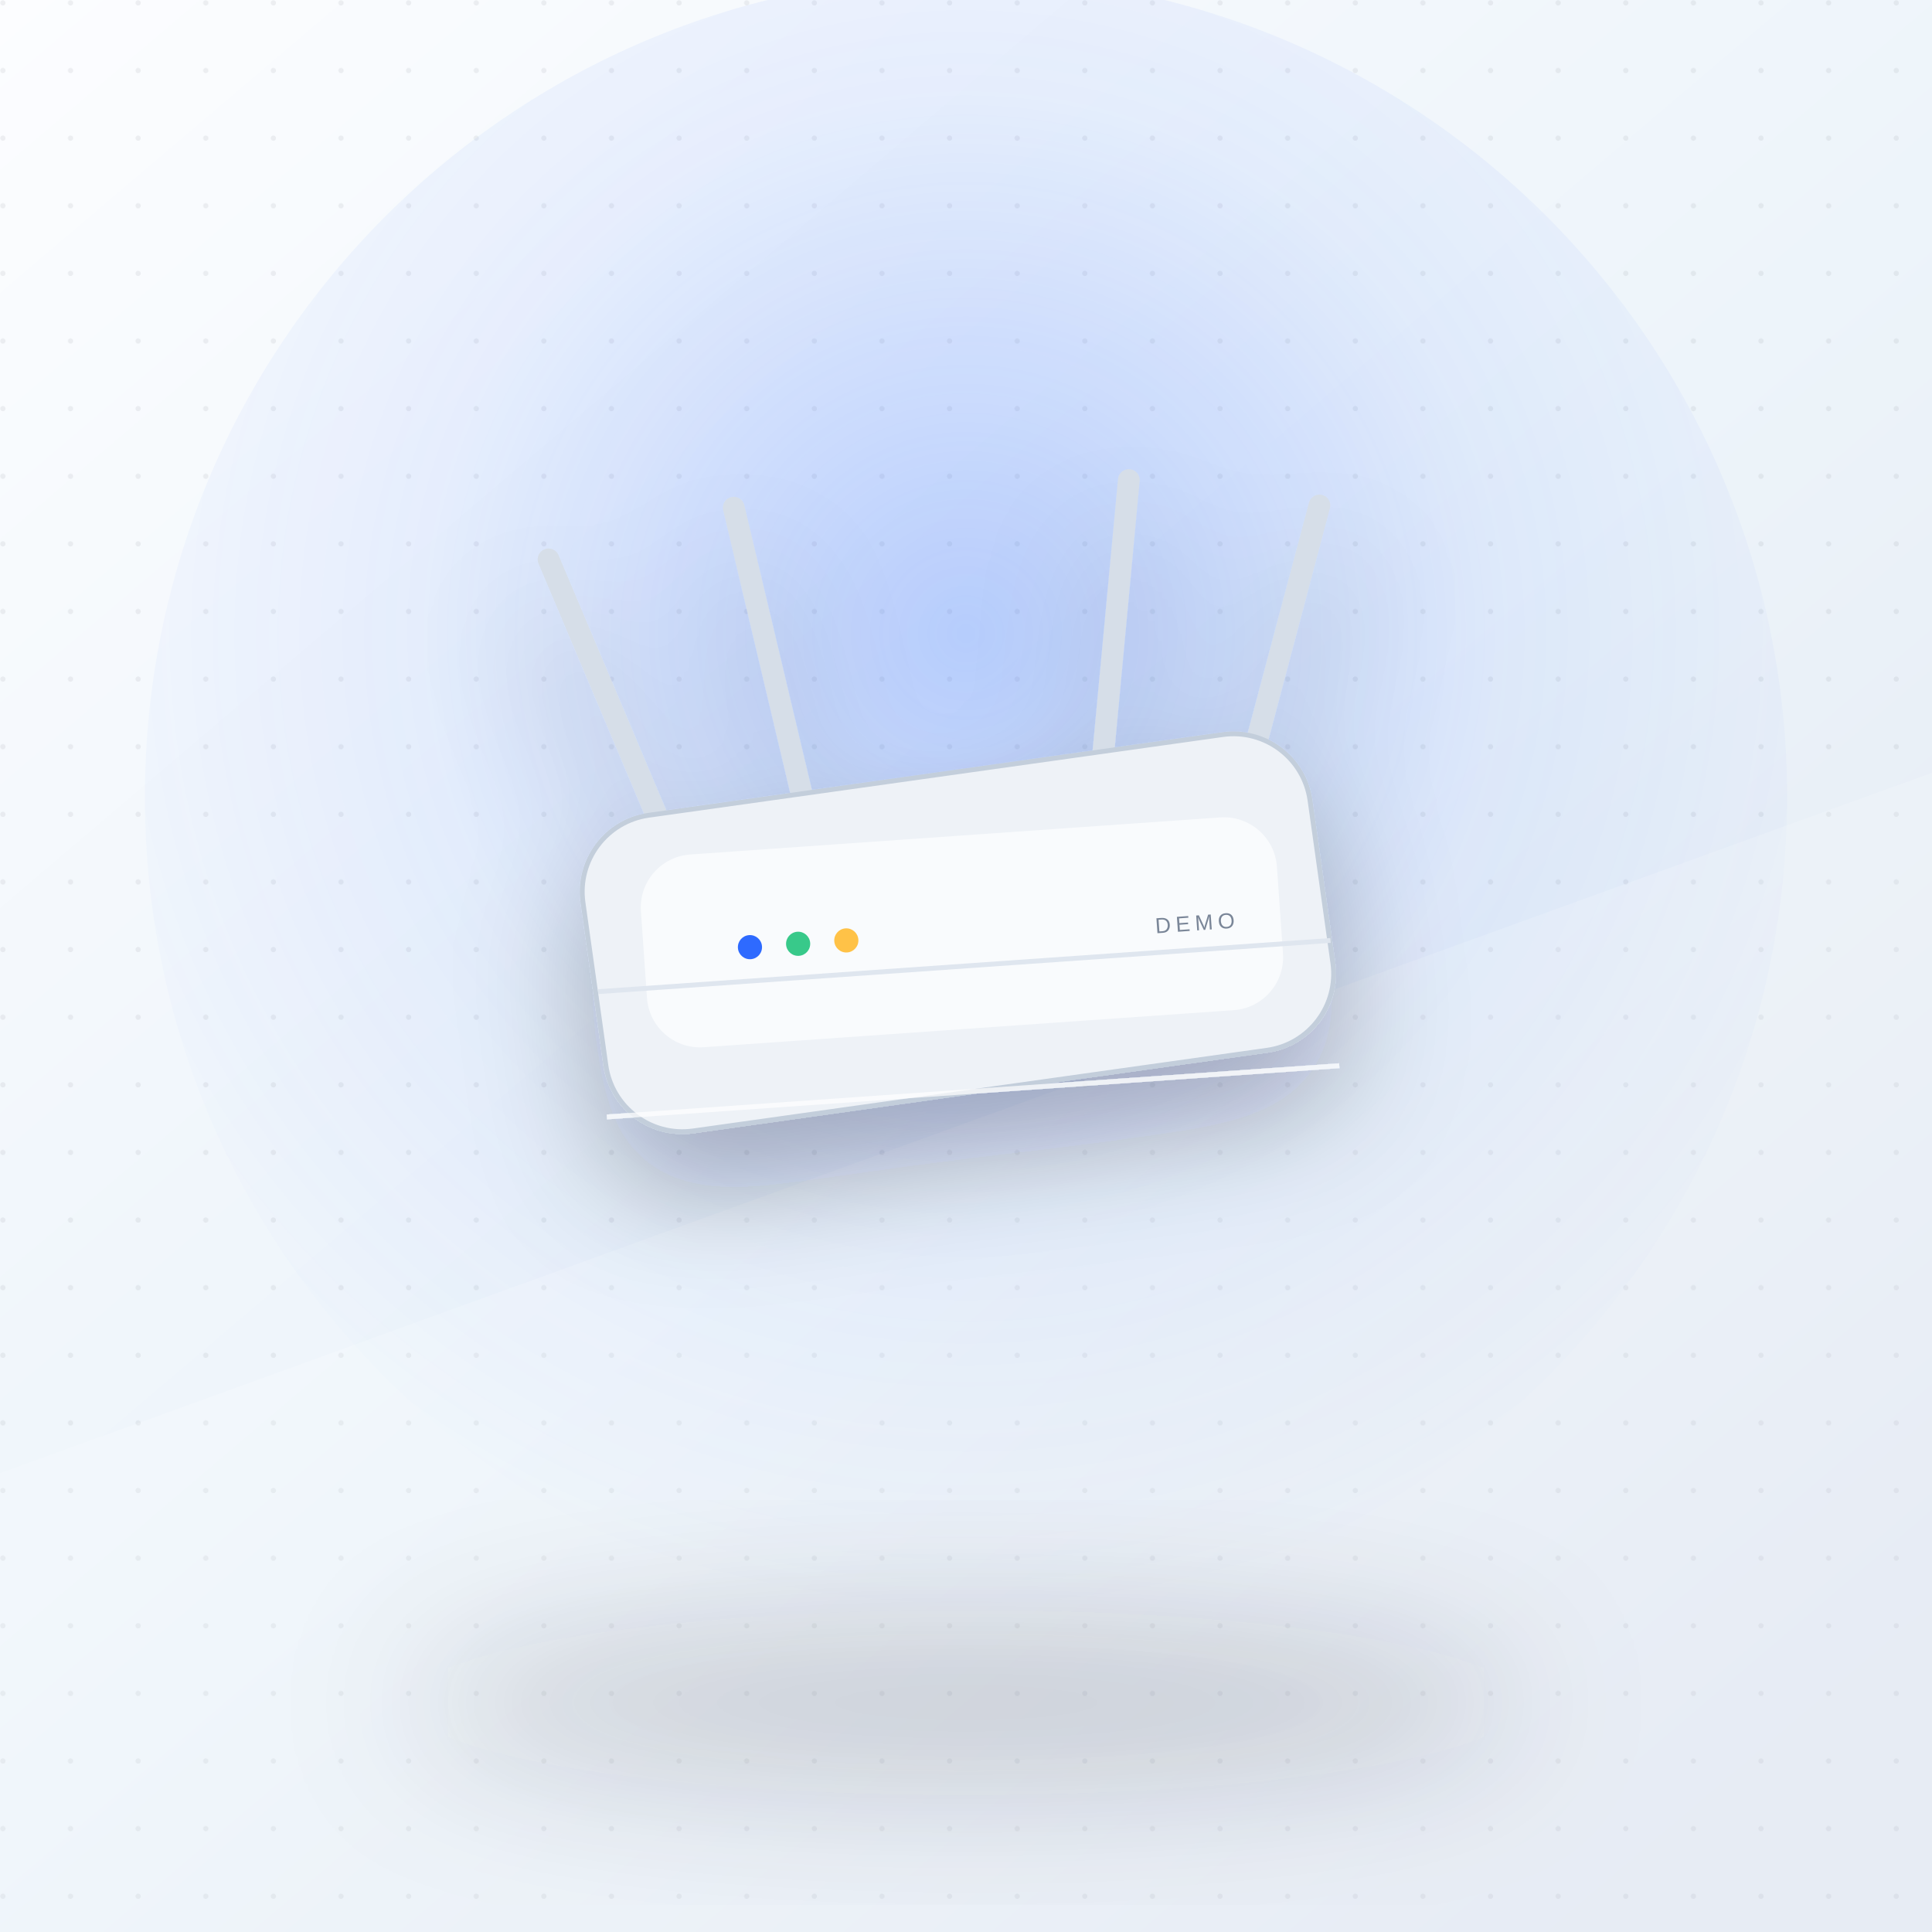
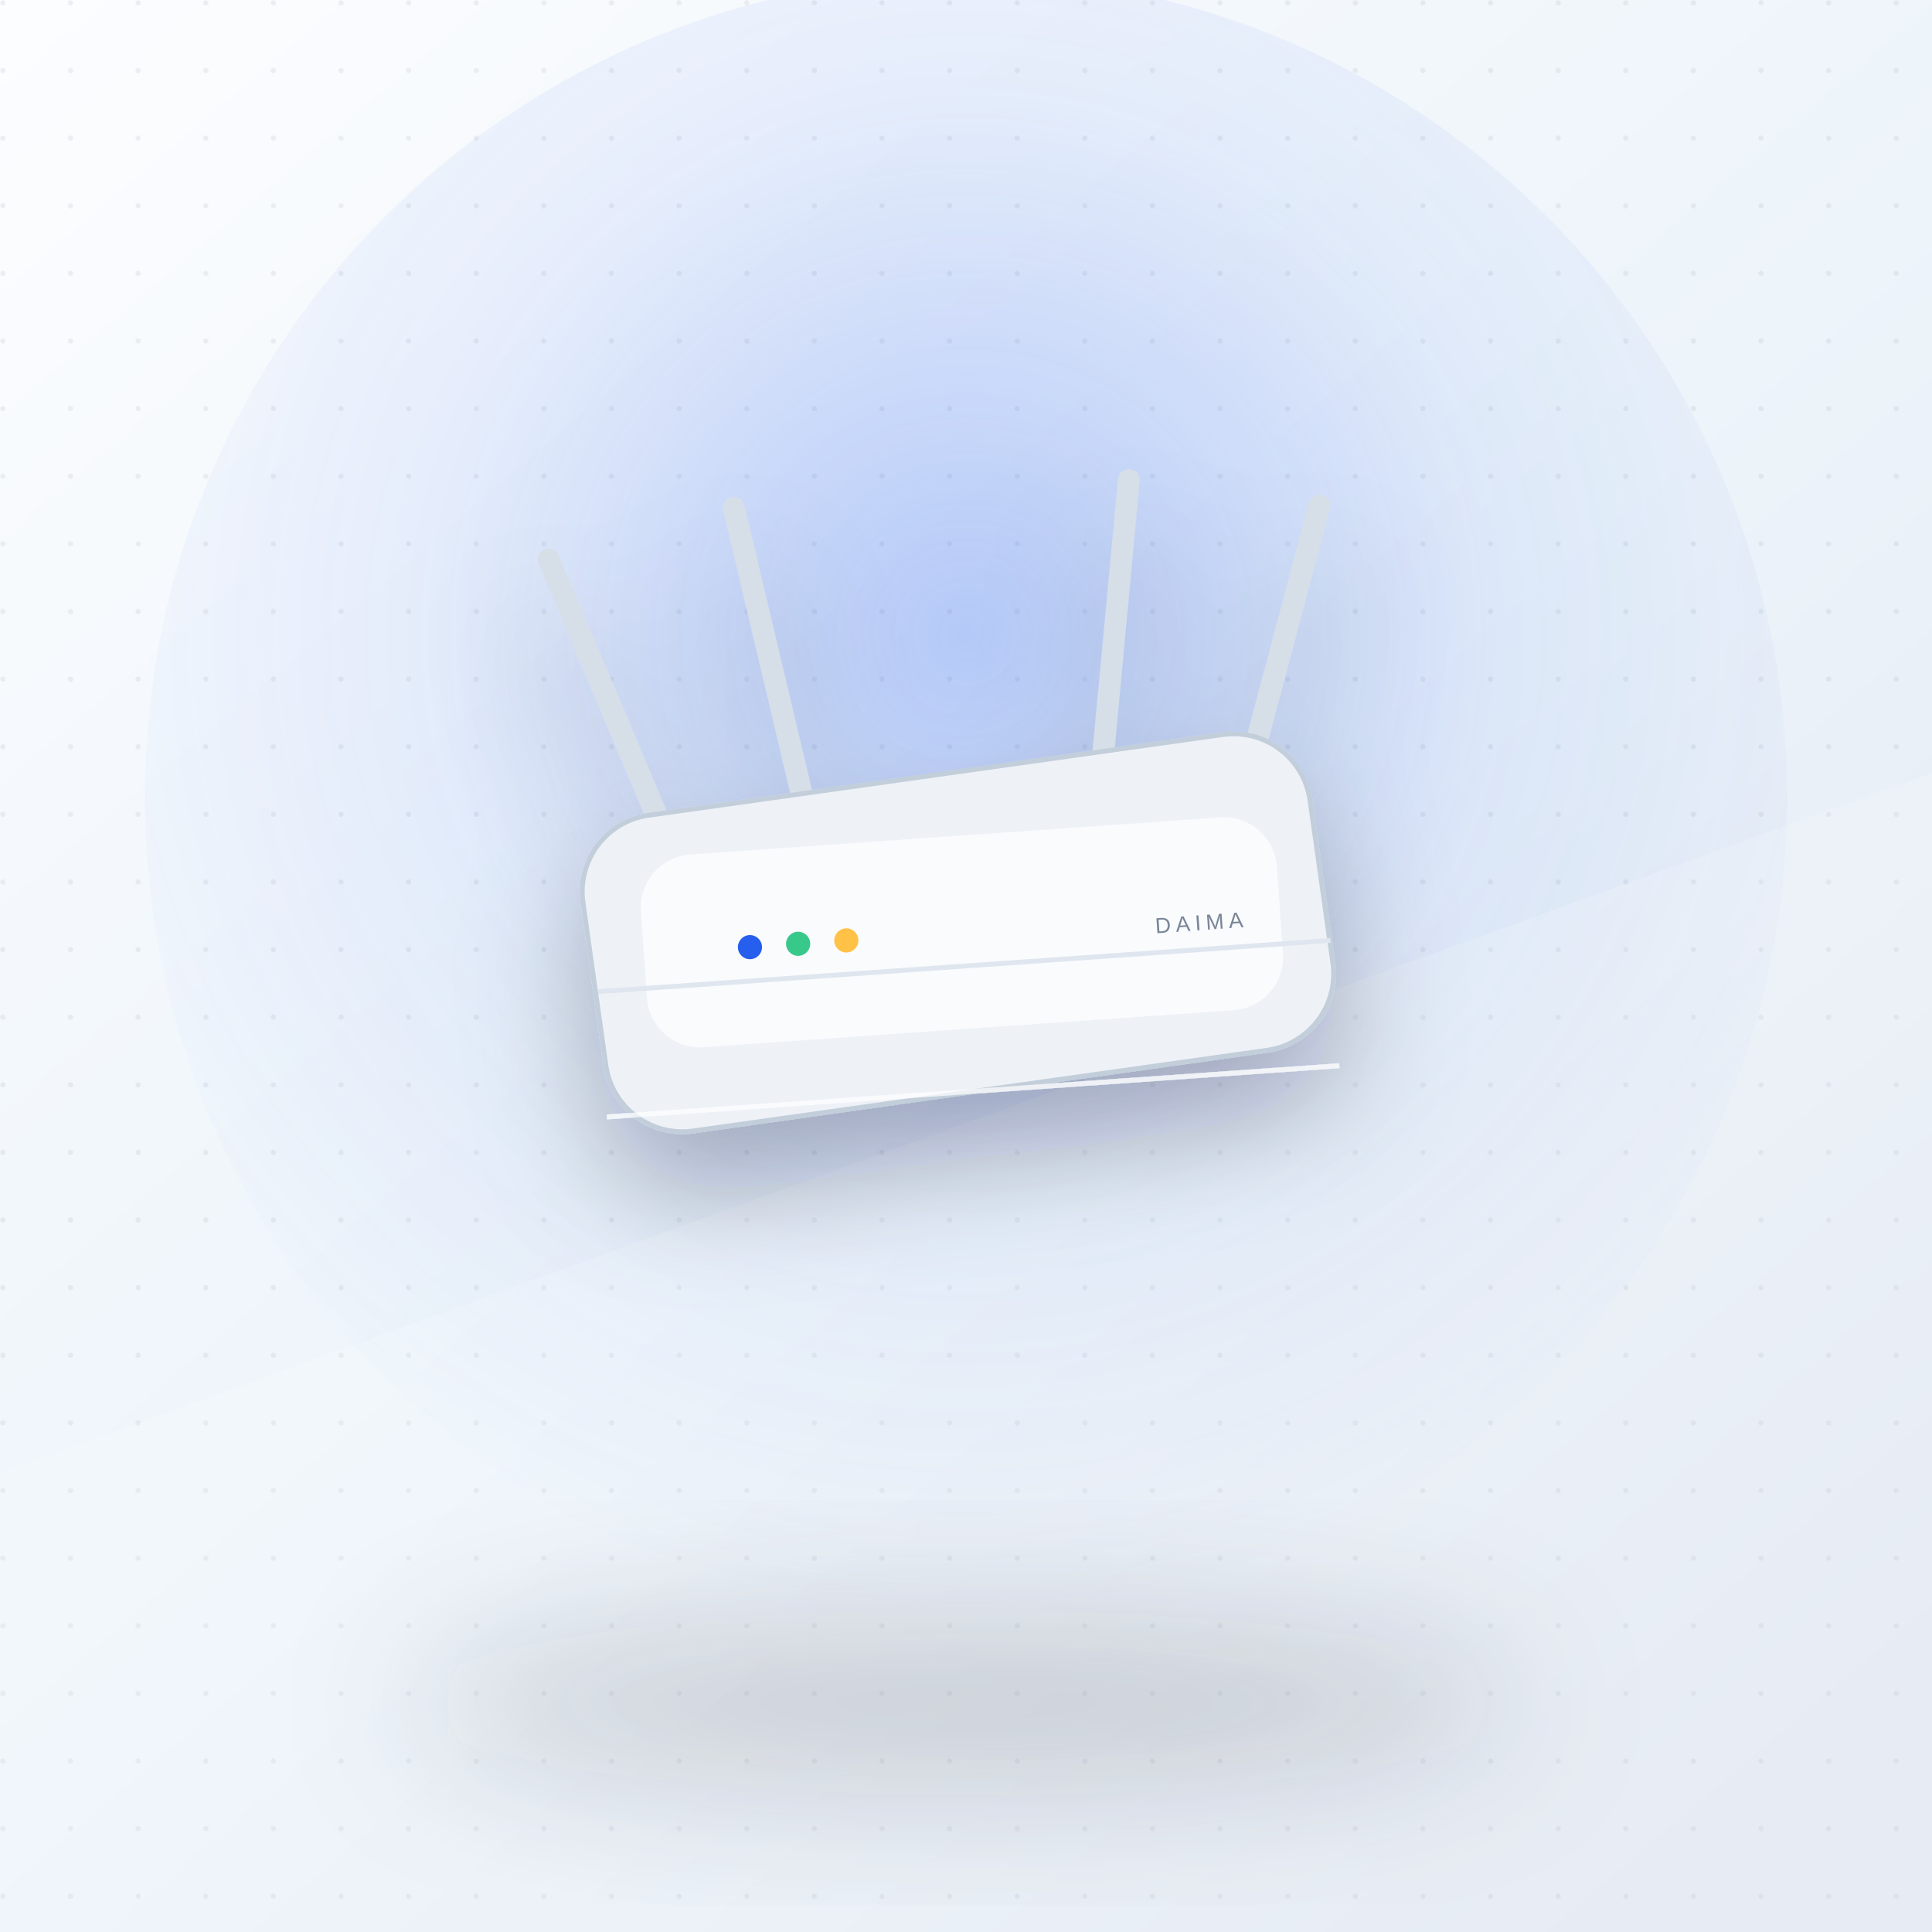
- <svg xmlns="http://www.w3.org/2000/svg" viewBox="0 0 800 800" width="800" height="800" role="img" aria-label="Illustrative product render — demonstration catalogue">
+ <svg xmlns="http://www.w3.org/2000/svg" viewBox="0 0 800 800" width="800" height="800" role="img" aria-label="Product image from the Daima Communications catalogue">
  <defs>
    <linearGradient id="awifirouter-bg" x1="0" y1="0" x2=".85" y2="1">
      <stop offset="0" stop-color="#fcfdff" />
      <stop offset=".55" stop-color="#edf4fa" />
      <stop offset="1" stop-color="#e2e8f2" />
    </linearGradient>
    <radialGradient id="awifirouter-glow" cx="50%" cy="40%" r="60%">
-       <stop offset="0" stop-color="#2f6bff" stop-opacity=".30" />
-       <stop offset=".55" stop-color="#2f6bff" stop-opacity=".08" />
-       <stop offset="1" stop-color="#2f6bff" stop-opacity="0" />
+       <stop offset="0" stop-color="#285fee" stop-opacity=".30" />
+       <stop offset=".55" stop-color="#285fee" stop-opacity=".08" />
+       <stop offset="1" stop-color="#285fee" stop-opacity="0" />
    </radialGradient>
    <pattern id="awifirouter-dots" width="28" height="28" patternUnits="userSpaceOnUse">
      <circle cx="1.2" cy="1.2" r="1.1" fill="#0a1020" opacity=".06" />
    </pattern>
    <filter id="awifirouter-sh" x="-60%" y="-60%" width="220%" height="220%">
      <feDropShadow dx="0" dy="26" stdDeviation="24" flood-color="#081020" flood-opacity=".26" />
    </filter>
    <filter id="awifirouter-sh-soft" x="-60%" y="-60%" width="220%" height="220%">
      <feDropShadow dx="0" dy="14" stdDeviation="18" flood-color="#081020" flood-opacity=".18" />
    </filter>
    <filter id="awifirouter-blur" x="-60%" y="-60%" width="220%" height="220%">
      <feGaussianBlur stdDeviation="30" />
    </filter>
    <filter id="awifirouter-blur-s" x="-60%" y="-60%" width="220%" height="220%">
      <feGaussianBlur stdDeviation="8" />
    </filter>
    <linearGradient id="awifirouter-sweep" x1="0" y1="0" x2="1" y2="1">
      <stop offset="0" stop-color="#ffffff" stop-opacity=".0" />
      <stop offset=".45" stop-color="#ffffff" stop-opacity=".55" />
      <stop offset=".55" stop-color="#ffffff" stop-opacity=".16" />
      <stop offset="1" stop-color="#ffffff" stop-opacity="0" />
    </linearGradient>
  </defs>
  <defs>
    <linearGradient id="awifirouter-body" x1="0" y1="0" x2="1" y2="1">
      <stop offset="0" stop-color="#454e60" />
      <stop offset=".42" stop-color="#222937" />
      <stop offset=".62" stop-color="#343d4e" />
      <stop offset="1" stop-color="#222937" />
    </linearGradient>
    <linearGradient id="awifirouter-frame" x1="0" y1="0" x2="0" y2="1">
      <stop offset="0" stop-color="#454e60" />
      <stop offset=".08" stop-color="#343d4e" />
      <stop offset=".5" stop-color="#222937" />
      <stop offset=".92" stop-color="#343d4e" />
      <stop offset="1" stop-color="#454e60" />
    </linearGradient>
    <linearGradient id="awifirouter-screen" x1="0" y1="0" x2="1" y2="1">
      <stop offset="0" stop-color="#10296b" />
      <stop offset=".55" stop-color="#6d3ff0" />
      <stop offset="1" stop-color="#04a6c8" />
    </linearGradient>
    <radialGradient id="awifirouter-sglow" cx="30%" cy="24%" r="72%">
      <stop offset="0" stop-color="#8fd8ff" stop-opacity=".9" />
      <stop offset=".5" stop-color="#3f7dff" stop-opacity=".28" />
      <stop offset="1" stop-color="#0a1030" stop-opacity="0" />
    </radialGradient>
    <linearGradient id="awifirouter-edge" x1="0" y1="0" x2="1" y2="0">
      <stop offset="0" stop-color="#ffffff" stop-opacity=".55" />
      <stop offset=".18" stop-color="#ffffff" stop-opacity=".05" />
      <stop offset=".82" stop-color="#ffffff" stop-opacity=".03" />
      <stop offset="1" stop-color="#ffffff" stop-opacity=".42" />
    </linearGradient>
    <linearGradient id="awifirouter-lens" x1="0" y1="0" x2="1" y2="1">
      <stop offset="0" stop-color="#3f4a5e" />
      <stop offset=".45" stop-color="#10151f" />
      <stop offset="1" stop-color="#03050a" />
    </linearGradient>
    <clipPath id="awifirouter-scrclip">
      <rect x="16" y="16" width="268" height="578" rx="34" />
    </clipPath>
  </defs>
  <rect width="800" height="800" fill="url(#awifirouter-bg)" />
  <rect width="800" height="800" fill="url(#awifirouter-dots)" />
  <circle cx="400" cy="330" r="340" fill="url(#awifirouter-glow)" />
  <ellipse cx="400" cy="705" rx="230" ry="38" fill="#0a1020" opacity=".18" filter="url(#awifirouter-blur)" />
  <path d="M0 610 L800 320 L800 800 L0 800 Z" fill="#ffffff" opacity=".16" />
  <g transform="translate(400 410) rotate(-4)" filter="url(#awifirouter-sh)">
    <g stroke="#d6dee8" stroke-width="9" stroke-linecap="round">
      <path d="M-108 -38 L-160 -190" />
      <path d="M-56 -48 L-82 -206" />
      <path d="M56 -48 L82 -206" />
      <path d="M108 -38 L160 -190" />
    </g>
    <g fill="#eef2f7" stroke="#c3cedb" stroke-width="2">
      <rect x="-152" y="-90" width="304" height="132" rx="32" transform="rotate(-4)" />
    </g>
    <rect x="-132" y="-64" width="264" height="80" rx="22" fill="#f9fbfd" />
-     <circle cx="-88" cy="-24" r="5" fill="#2f6bff" />
+     <circle cx="-88" cy="-24" r="5" fill="#285fee" />
    <circle cx="-68" cy="-24" r="5" fill="#39c98a" />
    <circle cx="-48" cy="-24" r="5" fill="#ffc247" />
-     <text x="80" y="-18" fill="#7a8698" font-family="Segoe UI, Arial" font-size="9" letter-spacing="2">DEMO</text>
+     <text x="80" y="-18" fill="#7a8698" font-family="Segoe UI, Arial" font-size="9" letter-spacing="2">DAIMA</text>
    <path d="M-152 -10 L152 -10" stroke="#dfe6ef" stroke-width="2" />
    <path d="M-152 42 L152 42" stroke="#ffffff" stroke-opacity=".7" stroke-width="2" />
  </g>
</svg>
